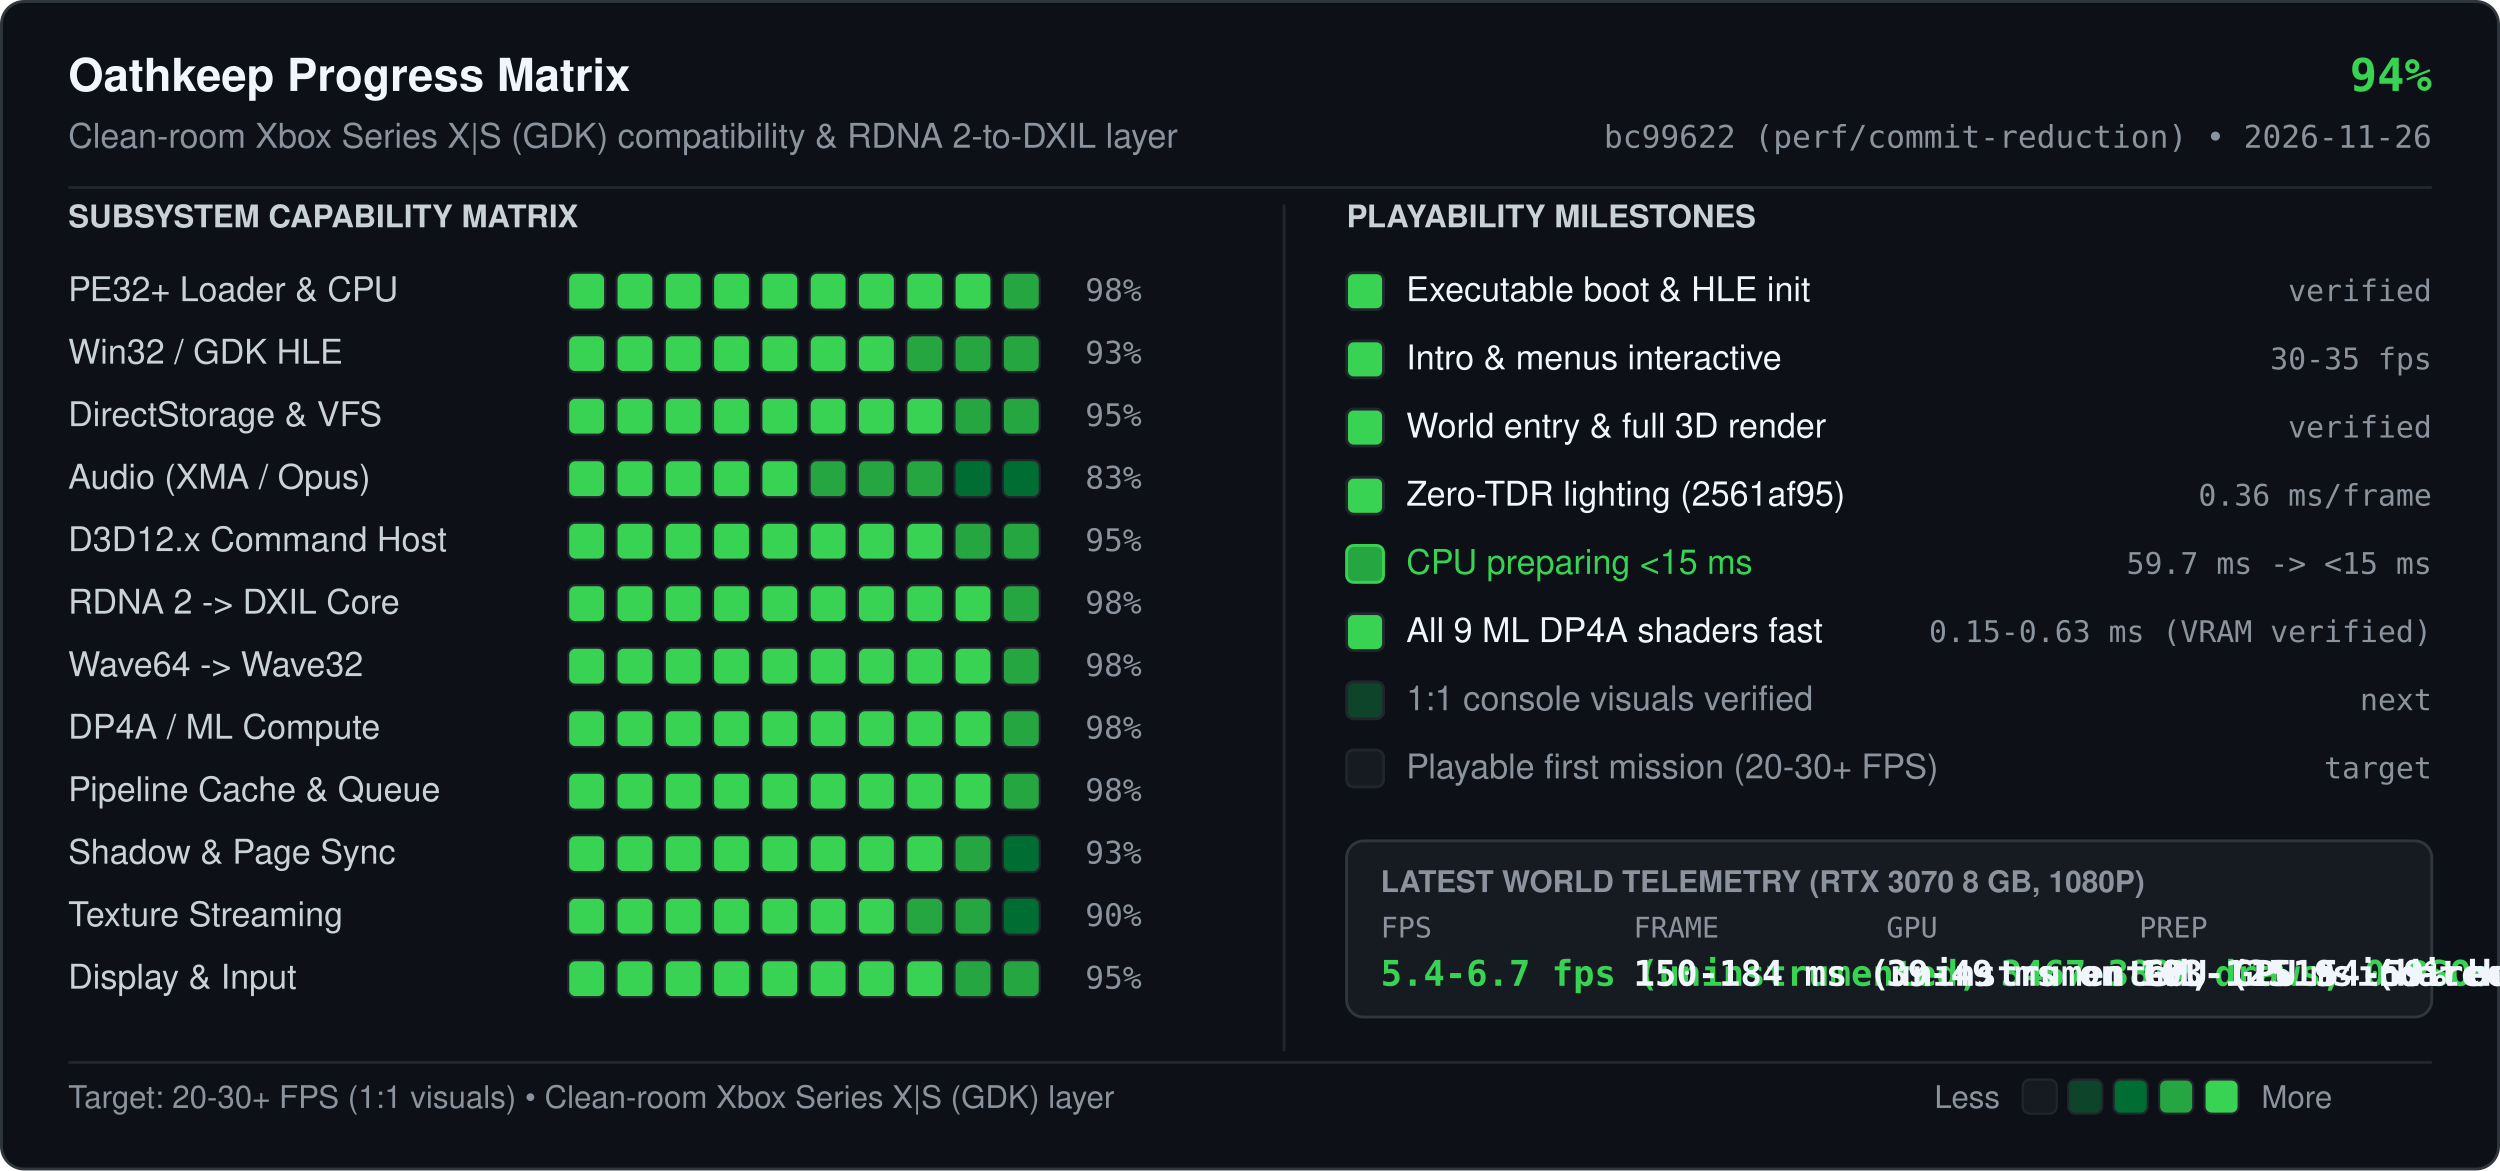
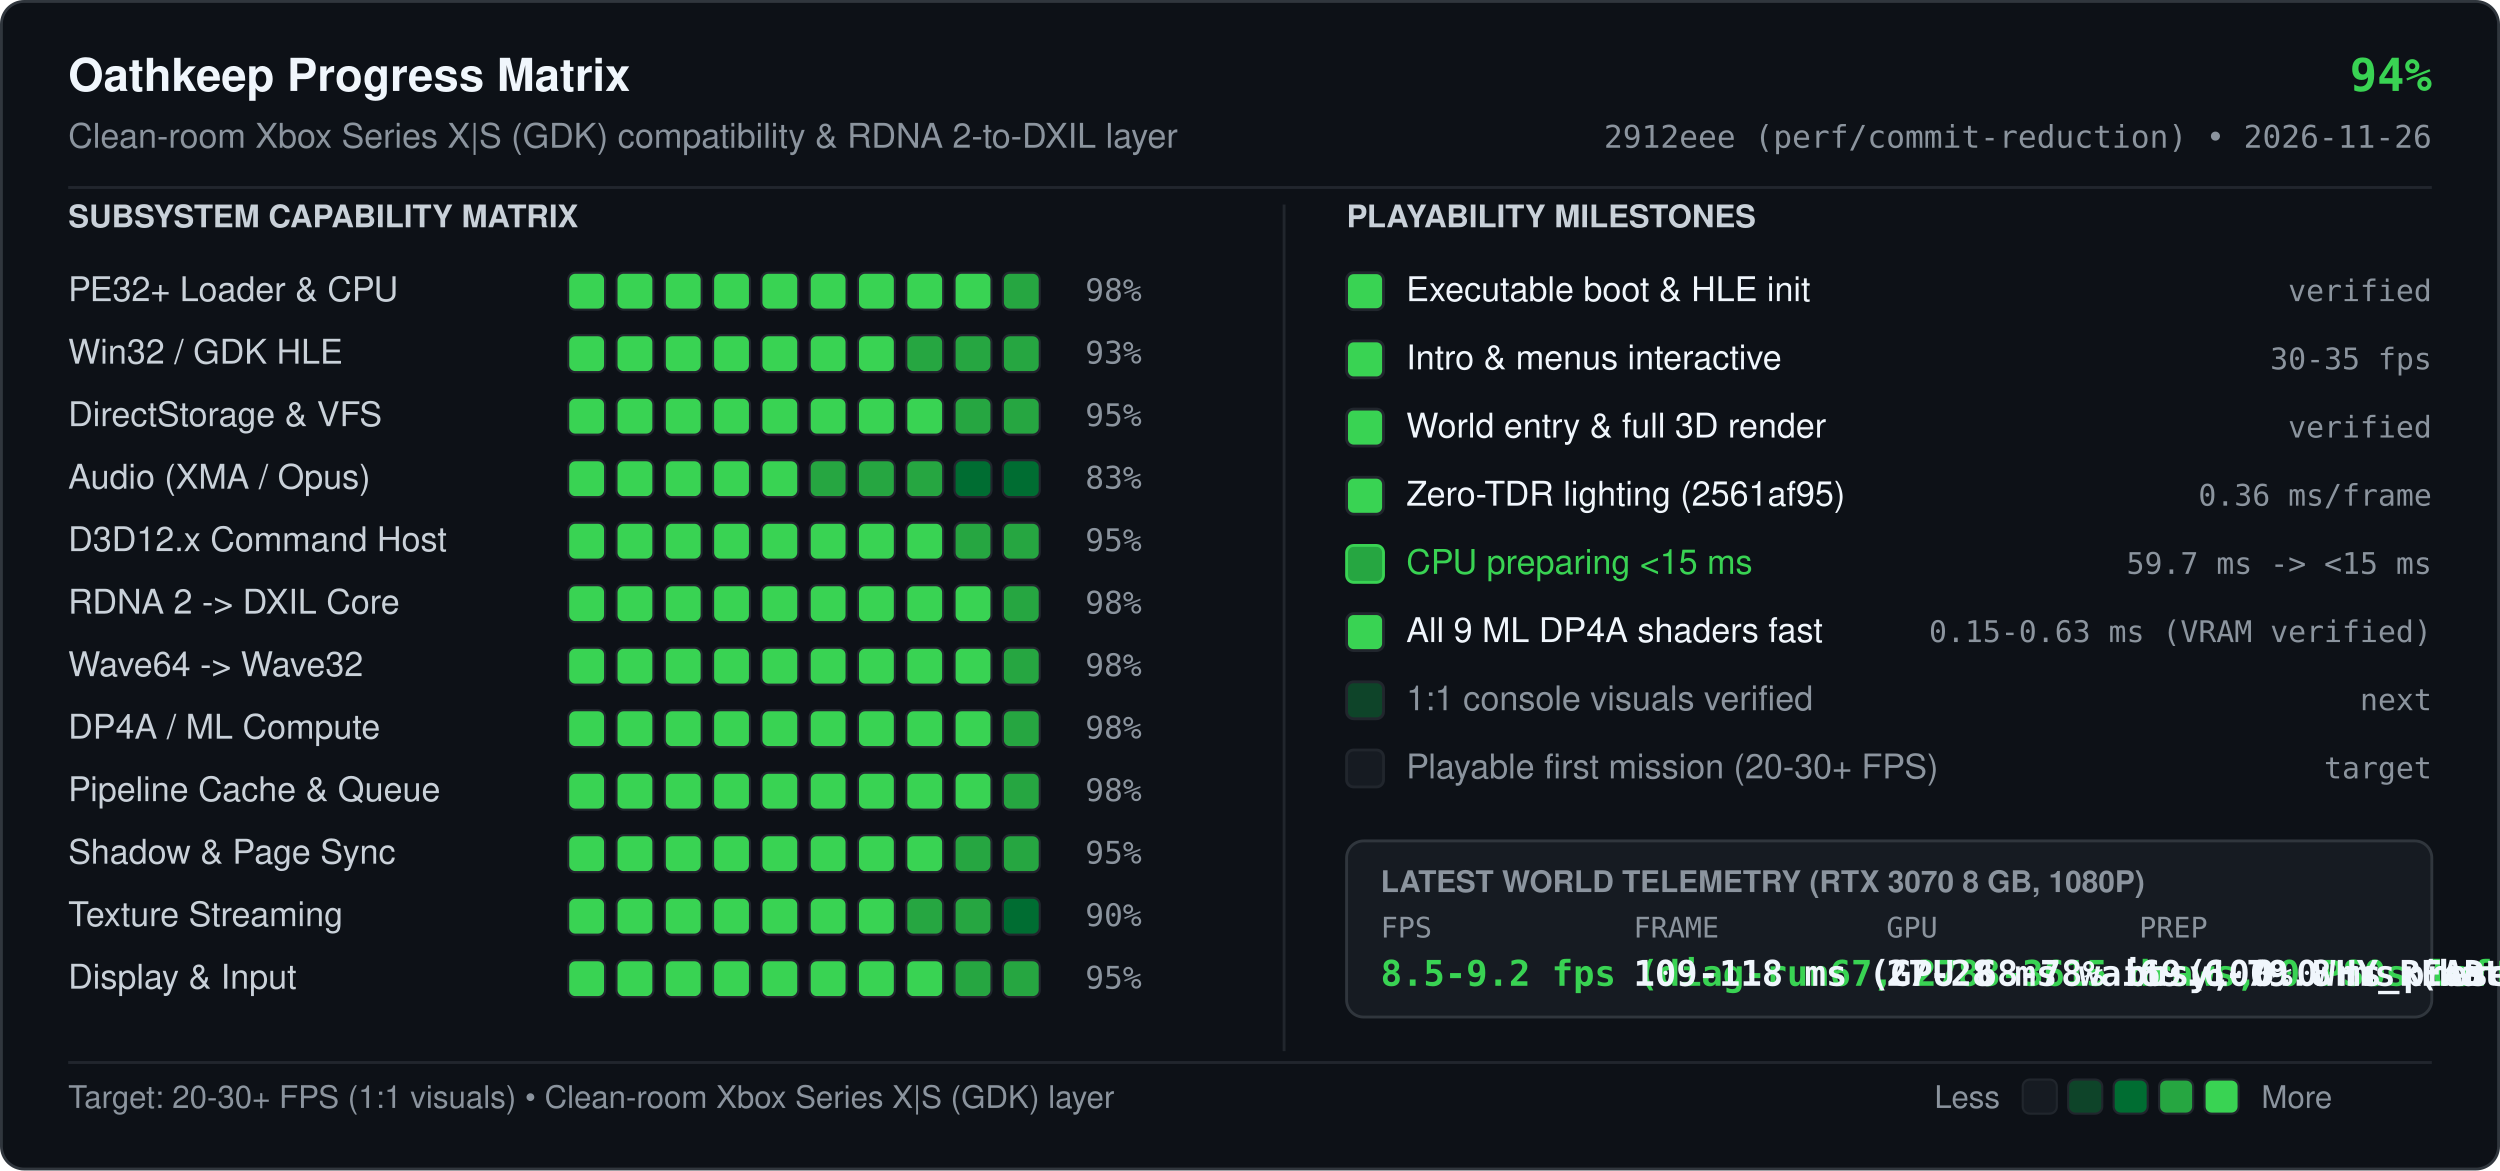
<svg xmlns="http://www.w3.org/2000/svg" width="880" height="412" viewBox="0 0 880 412" role="img" aria-label="Oathkeep Compatibility and Performance Progress">
  <defs>
    <style>text { font-family: -apple-system, BlinkMacSystemFont, 'Segoe UI', Helvetica, Arial, sans-serif; } .mono { font-family: ui-monospace, SFMono-Regular, Menlo, Consolas, monospace; }</style>
  </defs>
  <rect x="0.5" y="0.5" width="879" height="411" rx="8" fill="#0d1117" stroke="#30363d" />
  <text x="24" y="32" fill="#f0f6fc" font-size="16" font-weight="600">Oathkeep Progress Matrix</text>
  <text x="24" y="52" fill="#8b949e" font-size="12">Clean-room Xbox Series X|S (GDK) compatibility &amp; RDNA 2-to-DXIL layer</text>
  <text x="856" y="32" text-anchor="end" fill="#39d353" font-size="16" font-weight="700" class="mono">94%</text>
-   <text x="856" y="52" text-anchor="end" fill="#8b949e" font-size="11" class="mono">bc99622 (perf/commit-reduction) • 2026-11-26</text>
+   <text x="856" y="52" text-anchor="end" fill="#8b949e" font-size="11" class="mono">2912eee (perf/commit-reduction) • 2026-11-26</text>
  <line x1="24" y1="66" x2="856" y2="66" stroke="#21262d" />
  <text x="24" y="80" fill="#c9d1d9" font-size="11" font-weight="600">SUBSYSTEM CAPABILITY MATRIX</text>
  <text x="24" y="106" fill="#c9d1d9" font-size="12">PE32+ Loader &amp; CPU</text>
  <rect x="200" y="96" width="13" height="13" rx="2.5" fill="#39d353" stroke="#21262d" stroke-width="0.75" />
  <rect x="217" y="96" width="13" height="13" rx="2.5" fill="#39d353" stroke="#21262d" stroke-width="0.75" />
  <rect x="234" y="96" width="13" height="13" rx="2.5" fill="#39d353" stroke="#21262d" stroke-width="0.75" />
  <rect x="251" y="96" width="13" height="13" rx="2.5" fill="#39d353" stroke="#21262d" stroke-width="0.75" />
  <rect x="268" y="96" width="13" height="13" rx="2.5" fill="#39d353" stroke="#21262d" stroke-width="0.75" />
  <rect x="285" y="96" width="13" height="13" rx="2.5" fill="#39d353" stroke="#21262d" stroke-width="0.75" />
  <rect x="302" y="96" width="13" height="13" rx="2.5" fill="#39d353" stroke="#21262d" stroke-width="0.75" />
  <rect x="319" y="96" width="13" height="13" rx="2.5" fill="#39d353" stroke="#21262d" stroke-width="0.75" />
  <rect x="336" y="96" width="13" height="13" rx="2.5" fill="#39d353" stroke="#21262d" stroke-width="0.75" />
  <rect x="353" y="96" width="13" height="13" rx="2.5" fill="#26a641" stroke="#21262d" stroke-width="0.75" />
  <text x="382" y="106" fill="#8b949e" font-size="11" class="mono"> 98%</text>
  <text x="24" y="128" fill="#c9d1d9" font-size="12">Win32 / GDK HLE</text>
  <rect x="200" y="118" width="13" height="13" rx="2.5" fill="#39d353" stroke="#21262d" stroke-width="0.75" />
  <rect x="217" y="118" width="13" height="13" rx="2.5" fill="#39d353" stroke="#21262d" stroke-width="0.75" />
  <rect x="234" y="118" width="13" height="13" rx="2.5" fill="#39d353" stroke="#21262d" stroke-width="0.75" />
  <rect x="251" y="118" width="13" height="13" rx="2.5" fill="#39d353" stroke="#21262d" stroke-width="0.75" />
  <rect x="268" y="118" width="13" height="13" rx="2.5" fill="#39d353" stroke="#21262d" stroke-width="0.75" />
  <rect x="285" y="118" width="13" height="13" rx="2.5" fill="#39d353" stroke="#21262d" stroke-width="0.75" />
  <rect x="302" y="118" width="13" height="13" rx="2.5" fill="#39d353" stroke="#21262d" stroke-width="0.75" />
  <rect x="319" y="118" width="13" height="13" rx="2.5" fill="#26a641" stroke="#21262d" stroke-width="0.75" />
  <rect x="336" y="118" width="13" height="13" rx="2.5" fill="#26a641" stroke="#21262d" stroke-width="0.75" />
  <rect x="353" y="118" width="13" height="13" rx="2.5" fill="#26a641" stroke="#21262d" stroke-width="0.75" />
  <text x="382" y="128" fill="#8b949e" font-size="11" class="mono"> 93%</text>
  <text x="24" y="150" fill="#c9d1d9" font-size="12">DirectStorage &amp; VFS</text>
  <rect x="200" y="140" width="13" height="13" rx="2.5" fill="#39d353" stroke="#21262d" stroke-width="0.75" />
  <rect x="217" y="140" width="13" height="13" rx="2.5" fill="#39d353" stroke="#21262d" stroke-width="0.75" />
  <rect x="234" y="140" width="13" height="13" rx="2.5" fill="#39d353" stroke="#21262d" stroke-width="0.75" />
  <rect x="251" y="140" width="13" height="13" rx="2.5" fill="#39d353" stroke="#21262d" stroke-width="0.75" />
  <rect x="268" y="140" width="13" height="13" rx="2.5" fill="#39d353" stroke="#21262d" stroke-width="0.75" />
  <rect x="285" y="140" width="13" height="13" rx="2.5" fill="#39d353" stroke="#21262d" stroke-width="0.75" />
  <rect x="302" y="140" width="13" height="13" rx="2.5" fill="#39d353" stroke="#21262d" stroke-width="0.75" />
  <rect x="319" y="140" width="13" height="13" rx="2.5" fill="#39d353" stroke="#21262d" stroke-width="0.75" />
  <rect x="336" y="140" width="13" height="13" rx="2.5" fill="#26a641" stroke="#21262d" stroke-width="0.75" />
  <rect x="353" y="140" width="13" height="13" rx="2.5" fill="#26a641" stroke="#21262d" stroke-width="0.75" />
  <text x="382" y="150" fill="#8b949e" font-size="11" class="mono"> 95%</text>
  <text x="24" y="172" fill="#c9d1d9" font-size="12">Audio (XMA / Opus)</text>
  <rect x="200" y="162" width="13" height="13" rx="2.5" fill="#39d353" stroke="#21262d" stroke-width="0.75" />
  <rect x="217" y="162" width="13" height="13" rx="2.5" fill="#39d353" stroke="#21262d" stroke-width="0.75" />
  <rect x="234" y="162" width="13" height="13" rx="2.5" fill="#39d353" stroke="#21262d" stroke-width="0.75" />
  <rect x="251" y="162" width="13" height="13" rx="2.5" fill="#39d353" stroke="#21262d" stroke-width="0.75" />
  <rect x="268" y="162" width="13" height="13" rx="2.5" fill="#39d353" stroke="#21262d" stroke-width="0.75" />
  <rect x="285" y="162" width="13" height="13" rx="2.5" fill="#26a641" stroke="#21262d" stroke-width="0.75" />
  <rect x="302" y="162" width="13" height="13" rx="2.5" fill="#26a641" stroke="#21262d" stroke-width="0.75" />
  <rect x="319" y="162" width="13" height="13" rx="2.5" fill="#26a641" stroke="#21262d" stroke-width="0.75" />
  <rect x="336" y="162" width="13" height="13" rx="2.5" fill="#006d32" stroke="#21262d" stroke-width="0.75" />
  <rect x="353" y="162" width="13" height="13" rx="2.5" fill="#006d32" stroke="#21262d" stroke-width="0.75" />
  <text x="382" y="172" fill="#8b949e" font-size="11" class="mono"> 83%</text>
  <text x="24" y="194" fill="#c9d1d9" font-size="12">D3D12.x Command Host</text>
  <rect x="200" y="184" width="13" height="13" rx="2.5" fill="#39d353" stroke="#21262d" stroke-width="0.75" />
  <rect x="217" y="184" width="13" height="13" rx="2.5" fill="#39d353" stroke="#21262d" stroke-width="0.75" />
  <rect x="234" y="184" width="13" height="13" rx="2.5" fill="#39d353" stroke="#21262d" stroke-width="0.75" />
  <rect x="251" y="184" width="13" height="13" rx="2.5" fill="#39d353" stroke="#21262d" stroke-width="0.75" />
  <rect x="268" y="184" width="13" height="13" rx="2.5" fill="#39d353" stroke="#21262d" stroke-width="0.75" />
  <rect x="285" y="184" width="13" height="13" rx="2.5" fill="#39d353" stroke="#21262d" stroke-width="0.75" />
  <rect x="302" y="184" width="13" height="13" rx="2.5" fill="#39d353" stroke="#21262d" stroke-width="0.75" />
  <rect x="319" y="184" width="13" height="13" rx="2.5" fill="#39d353" stroke="#21262d" stroke-width="0.75" />
  <rect x="336" y="184" width="13" height="13" rx="2.5" fill="#26a641" stroke="#21262d" stroke-width="0.75" />
  <rect x="353" y="184" width="13" height="13" rx="2.5" fill="#26a641" stroke="#21262d" stroke-width="0.75" />
  <text x="382" y="194" fill="#8b949e" font-size="11" class="mono"> 95%</text>
  <text x="24" y="216" fill="#c9d1d9" font-size="12">RDNA 2 -&gt; DXIL Core</text>
  <rect x="200" y="206" width="13" height="13" rx="2.5" fill="#39d353" stroke="#21262d" stroke-width="0.75" />
  <rect x="217" y="206" width="13" height="13" rx="2.5" fill="#39d353" stroke="#21262d" stroke-width="0.75" />
  <rect x="234" y="206" width="13" height="13" rx="2.5" fill="#39d353" stroke="#21262d" stroke-width="0.75" />
  <rect x="251" y="206" width="13" height="13" rx="2.5" fill="#39d353" stroke="#21262d" stroke-width="0.75" />
  <rect x="268" y="206" width="13" height="13" rx="2.5" fill="#39d353" stroke="#21262d" stroke-width="0.75" />
  <rect x="285" y="206" width="13" height="13" rx="2.5" fill="#39d353" stroke="#21262d" stroke-width="0.75" />
  <rect x="302" y="206" width="13" height="13" rx="2.5" fill="#39d353" stroke="#21262d" stroke-width="0.75" />
  <rect x="319" y="206" width="13" height="13" rx="2.5" fill="#39d353" stroke="#21262d" stroke-width="0.75" />
  <rect x="336" y="206" width="13" height="13" rx="2.5" fill="#39d353" stroke="#21262d" stroke-width="0.75" />
  <rect x="353" y="206" width="13" height="13" rx="2.5" fill="#26a641" stroke="#21262d" stroke-width="0.75" />
  <text x="382" y="216" fill="#8b949e" font-size="11" class="mono"> 98%</text>
  <text x="24" y="238" fill="#c9d1d9" font-size="12">Wave64 -&gt; Wave32</text>
  <rect x="200" y="228" width="13" height="13" rx="2.5" fill="#39d353" stroke="#21262d" stroke-width="0.75" />
  <rect x="217" y="228" width="13" height="13" rx="2.5" fill="#39d353" stroke="#21262d" stroke-width="0.75" />
  <rect x="234" y="228" width="13" height="13" rx="2.5" fill="#39d353" stroke="#21262d" stroke-width="0.75" />
  <rect x="251" y="228" width="13" height="13" rx="2.5" fill="#39d353" stroke="#21262d" stroke-width="0.75" />
  <rect x="268" y="228" width="13" height="13" rx="2.5" fill="#39d353" stroke="#21262d" stroke-width="0.75" />
  <rect x="285" y="228" width="13" height="13" rx="2.5" fill="#39d353" stroke="#21262d" stroke-width="0.75" />
  <rect x="302" y="228" width="13" height="13" rx="2.5" fill="#39d353" stroke="#21262d" stroke-width="0.75" />
  <rect x="319" y="228" width="13" height="13" rx="2.5" fill="#39d353" stroke="#21262d" stroke-width="0.75" />
  <rect x="336" y="228" width="13" height="13" rx="2.5" fill="#39d353" stroke="#21262d" stroke-width="0.75" />
  <rect x="353" y="228" width="13" height="13" rx="2.5" fill="#26a641" stroke="#21262d" stroke-width="0.75" />
  <text x="382" y="238" fill="#8b949e" font-size="11" class="mono"> 98%</text>
  <text x="24" y="260" fill="#c9d1d9" font-size="12">DP4A / ML Compute</text>
  <rect x="200" y="250" width="13" height="13" rx="2.5" fill="#39d353" stroke="#21262d" stroke-width="0.75" />
  <rect x="217" y="250" width="13" height="13" rx="2.5" fill="#39d353" stroke="#21262d" stroke-width="0.75" />
  <rect x="234" y="250" width="13" height="13" rx="2.5" fill="#39d353" stroke="#21262d" stroke-width="0.75" />
  <rect x="251" y="250" width="13" height="13" rx="2.5" fill="#39d353" stroke="#21262d" stroke-width="0.75" />
  <rect x="268" y="250" width="13" height="13" rx="2.5" fill="#39d353" stroke="#21262d" stroke-width="0.75" />
  <rect x="285" y="250" width="13" height="13" rx="2.5" fill="#39d353" stroke="#21262d" stroke-width="0.75" />
  <rect x="302" y="250" width="13" height="13" rx="2.5" fill="#39d353" stroke="#21262d" stroke-width="0.75" />
  <rect x="319" y="250" width="13" height="13" rx="2.5" fill="#39d353" stroke="#21262d" stroke-width="0.75" />
  <rect x="336" y="250" width="13" height="13" rx="2.5" fill="#39d353" stroke="#21262d" stroke-width="0.75" />
  <rect x="353" y="250" width="13" height="13" rx="2.5" fill="#26a641" stroke="#21262d" stroke-width="0.75" />
  <text x="382" y="260" fill="#8b949e" font-size="11" class="mono"> 98%</text>
  <text x="24" y="282" fill="#c9d1d9" font-size="12">Pipeline Cache &amp; Queue</text>
  <rect x="200" y="272" width="13" height="13" rx="2.5" fill="#39d353" stroke="#21262d" stroke-width="0.75" />
  <rect x="217" y="272" width="13" height="13" rx="2.5" fill="#39d353" stroke="#21262d" stroke-width="0.75" />
  <rect x="234" y="272" width="13" height="13" rx="2.5" fill="#39d353" stroke="#21262d" stroke-width="0.75" />
  <rect x="251" y="272" width="13" height="13" rx="2.5" fill="#39d353" stroke="#21262d" stroke-width="0.75" />
  <rect x="268" y="272" width="13" height="13" rx="2.5" fill="#39d353" stroke="#21262d" stroke-width="0.75" />
  <rect x="285" y="272" width="13" height="13" rx="2.5" fill="#39d353" stroke="#21262d" stroke-width="0.75" />
  <rect x="302" y="272" width="13" height="13" rx="2.5" fill="#39d353" stroke="#21262d" stroke-width="0.75" />
  <rect x="319" y="272" width="13" height="13" rx="2.5" fill="#39d353" stroke="#21262d" stroke-width="0.75" />
  <rect x="336" y="272" width="13" height="13" rx="2.5" fill="#39d353" stroke="#21262d" stroke-width="0.75" />
  <rect x="353" y="272" width="13" height="13" rx="2.5" fill="#26a641" stroke="#21262d" stroke-width="0.75" />
  <text x="382" y="282" fill="#8b949e" font-size="11" class="mono"> 98%</text>
  <text x="24" y="304" fill="#c9d1d9" font-size="12">Shadow &amp; Page Sync</text>
  <rect x="200" y="294" width="13" height="13" rx="2.5" fill="#39d353" stroke="#21262d" stroke-width="0.75" />
  <rect x="217" y="294" width="13" height="13" rx="2.5" fill="#39d353" stroke="#21262d" stroke-width="0.75" />
  <rect x="234" y="294" width="13" height="13" rx="2.5" fill="#39d353" stroke="#21262d" stroke-width="0.75" />
  <rect x="251" y="294" width="13" height="13" rx="2.5" fill="#39d353" stroke="#21262d" stroke-width="0.75" />
  <rect x="268" y="294" width="13" height="13" rx="2.5" fill="#39d353" stroke="#21262d" stroke-width="0.75" />
  <rect x="285" y="294" width="13" height="13" rx="2.5" fill="#39d353" stroke="#21262d" stroke-width="0.75" />
  <rect x="302" y="294" width="13" height="13" rx="2.5" fill="#39d353" stroke="#21262d" stroke-width="0.75" />
  <rect x="319" y="294" width="13" height="13" rx="2.5" fill="#39d353" stroke="#21262d" stroke-width="0.75" />
  <rect x="336" y="294" width="13" height="13" rx="2.5" fill="#26a641" stroke="#21262d" stroke-width="0.75" />
-   <rect x="353" y="294" width="13" height="13" rx="2.5" fill="#006d32" stroke="#21262d" stroke-width="0.75" />
-   <text x="382" y="304" fill="#8b949e" font-size="11" class="mono"> 93%</text>
+   <rect x="353" y="294" width="13" height="13" rx="2.5" fill="#26a641" stroke="#21262d" stroke-width="0.75" />
+   <text x="382" y="304" fill="#8b949e" font-size="11" class="mono"> 95%</text>
  <text x="24" y="326" fill="#c9d1d9" font-size="12">Texture Streaming</text>
  <rect x="200" y="316" width="13" height="13" rx="2.5" fill="#39d353" stroke="#21262d" stroke-width="0.75" />
  <rect x="217" y="316" width="13" height="13" rx="2.5" fill="#39d353" stroke="#21262d" stroke-width="0.75" />
  <rect x="234" y="316" width="13" height="13" rx="2.5" fill="#39d353" stroke="#21262d" stroke-width="0.75" />
  <rect x="251" y="316" width="13" height="13" rx="2.5" fill="#39d353" stroke="#21262d" stroke-width="0.75" />
  <rect x="268" y="316" width="13" height="13" rx="2.5" fill="#39d353" stroke="#21262d" stroke-width="0.75" />
  <rect x="285" y="316" width="13" height="13" rx="2.5" fill="#39d353" stroke="#21262d" stroke-width="0.75" />
  <rect x="302" y="316" width="13" height="13" rx="2.5" fill="#39d353" stroke="#21262d" stroke-width="0.75" />
  <rect x="319" y="316" width="13" height="13" rx="2.5" fill="#26a641" stroke="#21262d" stroke-width="0.75" />
  <rect x="336" y="316" width="13" height="13" rx="2.5" fill="#26a641" stroke="#21262d" stroke-width="0.75" />
  <rect x="353" y="316" width="13" height="13" rx="2.5" fill="#006d32" stroke="#21262d" stroke-width="0.75" />
  <text x="382" y="326" fill="#8b949e" font-size="11" class="mono"> 90%</text>
  <text x="24" y="348" fill="#c9d1d9" font-size="12">Display &amp; Input</text>
  <rect x="200" y="338" width="13" height="13" rx="2.5" fill="#39d353" stroke="#21262d" stroke-width="0.75" />
  <rect x="217" y="338" width="13" height="13" rx="2.5" fill="#39d353" stroke="#21262d" stroke-width="0.75" />
  <rect x="234" y="338" width="13" height="13" rx="2.5" fill="#39d353" stroke="#21262d" stroke-width="0.75" />
  <rect x="251" y="338" width="13" height="13" rx="2.5" fill="#39d353" stroke="#21262d" stroke-width="0.75" />
  <rect x="268" y="338" width="13" height="13" rx="2.5" fill="#39d353" stroke="#21262d" stroke-width="0.75" />
  <rect x="285" y="338" width="13" height="13" rx="2.5" fill="#39d353" stroke="#21262d" stroke-width="0.75" />
  <rect x="302" y="338" width="13" height="13" rx="2.5" fill="#39d353" stroke="#21262d" stroke-width="0.75" />
  <rect x="319" y="338" width="13" height="13" rx="2.5" fill="#39d353" stroke="#21262d" stroke-width="0.75" />
  <rect x="336" y="338" width="13" height="13" rx="2.5" fill="#26a641" stroke="#21262d" stroke-width="0.75" />
  <rect x="353" y="338" width="13" height="13" rx="2.5" fill="#26a641" stroke="#21262d" stroke-width="0.75" />
  <text x="382" y="348" fill="#8b949e" font-size="11" class="mono"> 95%</text>
  <line x1="452" y1="72" x2="452" y2="370" stroke="#21262d" />
  <text x="474" y="80" fill="#c9d1d9" font-size="11" font-weight="600">PLAYABILITY MILESTONES</text>
  <rect x="474" y="96" width="13" height="13" rx="2.5" fill="#39d353" stroke="#21262d" stroke-width="1" />
  <text x="495" y="106" fill="#f0f6fc" font-size="12" font-weight="500">Executable boot &amp; HLE init</text>
  <text x="856" y="106" text-anchor="end" fill="#8b949e" font-size="10.5" class="mono">verified</text>
  <rect x="474" y="120" width="13" height="13" rx="2.5" fill="#39d353" stroke="#21262d" stroke-width="1" />
  <text x="495" y="130" fill="#f0f6fc" font-size="12" font-weight="500">Intro &amp; menus interactive</text>
  <text x="856" y="130" text-anchor="end" fill="#8b949e" font-size="10.5" class="mono">30-35 fps</text>
  <rect x="474" y="144" width="13" height="13" rx="2.5" fill="#39d353" stroke="#21262d" stroke-width="1" />
  <text x="495" y="154" fill="#f0f6fc" font-size="12" font-weight="500">World entry &amp; full 3D render</text>
  <text x="856" y="154" text-anchor="end" fill="#8b949e" font-size="10.5" class="mono">verified</text>
  <rect x="474" y="168" width="13" height="13" rx="2.5" fill="#39d353" stroke="#21262d" stroke-width="1" />
  <text x="495" y="178" fill="#f0f6fc" font-size="12" font-weight="500">Zero-TDR lighting (2561af95)</text>
  <text x="856" y="178" text-anchor="end" fill="#8b949e" font-size="10.5" class="mono">0.36 ms/frame</text>
  <rect x="474" y="192" width="13" height="13" rx="2.5" fill="#26a641" stroke="#39d353" stroke-width="1" />
  <text x="495" y="202" fill="#39d353" font-size="12" font-weight="500">CPU preparing &lt;15 ms</text>
  <text x="856" y="202" text-anchor="end" fill="#8b949e" font-size="10.5" class="mono">59.7 ms -&gt; &lt;15 ms</text>
  <rect x="474" y="216" width="13" height="13" rx="2.5" fill="#39d353" stroke="#21262d" stroke-width="1" />
  <text x="495" y="226" fill="#f0f6fc" font-size="12" font-weight="500">All 9 ML DP4A shaders fast</text>
  <text x="856" y="226" text-anchor="end" fill="#8b949e" font-size="10.5" class="mono">0.15-0.63 ms (VRAM verified)</text>
  <rect x="474" y="240" width="13" height="13" rx="2.5" fill="#0e4429" stroke="#21262d" stroke-width="1" />
  <text x="495" y="250" fill="#8b949e" font-size="12" font-weight="500">1:1 console visuals verified</text>
  <text x="856" y="250" text-anchor="end" fill="#8b949e" font-size="10.5" class="mono">next</text>
  <rect x="474" y="264" width="13" height="13" rx="2.5" fill="#161b22" stroke="#21262d" stroke-width="1" />
  <text x="495" y="274" fill="#8b949e" font-size="12" font-weight="500">Playable first mission (20-30+ FPS)</text>
  <text x="856" y="274" text-anchor="end" fill="#8b949e" font-size="10.5" class="mono">target</text>
  <rect x="474" y="296" width="382" height="62" rx="6" fill="#161b22" stroke="#30363d" />
  <text x="486" y="314" fill="#8b949e" font-size="10.5" font-weight="600">LATEST WORLD TELEMETRY (RTX 3070 8 GB, 1080P)</text>
  <text x="486" y="330" fill="#8b949e" font-size="10" class="mono">FPS</text>
-   <text x="486" y="347" fill="#39d353" font-size="12.5" font-weight="600" class="mono">5.4-6.7 fps (uninstrumented, 3467-3832 draws, 0 PSOs left)</text>
+   <text x="486" y="347" fill="#39d353" font-size="12.5" font-weight="600" class="mono">8.5-9.2 fps (diag-run67, 2783-3615 draws, 0 PSOs left)</text>
  <text x="575" y="330" fill="#8b949e" font-size="10" class="mono">FRAME</text>
-   <text x="575" y="347" fill="#f0f6fc" font-size="12.5" font-weight="600" class="mono">150-184 ms (uninstrumented, GPU 54-59% busy)</text>
+   <text x="575" y="347" fill="#f0f6fc" font-size="12.5" font-weight="600" class="mono">109-118 ms (GPU 68-78% busy, 0.0 ms present stall)</text>
  <text x="664" y="330" fill="#8b949e" font-size="10" class="mono">GPU</text>
-   <text x="664" y="347" fill="#f0f6fc" font-size="12.5" font-weight="600" class="mono">39-49 ms on GPU (1519 indirect clamps / 3038 UAV barriers)</text>
+   <text x="664" y="347" fill="#f0f6fc" font-size="12.5" font-weight="600" class="mono">27-28 ms wait (100% WHY_READ upload-fill relay stall; 842 barrier groups, 448 indirect clamps)</text>
  <text x="753" y="330" fill="#8b949e" font-size="10" class="mono">PREP</text>
-   <text x="753" y="347" fill="#f0f6fc" font-size="12.5" font-weight="600" class="mono">103-125 ms (batch_flush 71.7 ms, guards 55.9 ms, run_deferred 10.4 ms)</text>
+   <text x="753" y="347" fill="#f0f6fc" font-size="12.5" font-weight="600" class="mono">69.6-79.8 ms (batch_flush 37.3 ms, GetWriteWatch 31.5 ms, shadow moves 49.1 ms, heap buffers 5.3 ms)</text>
  <line x1="24" y1="374" x2="856" y2="374" stroke="#21262d" />
  <text x="24" y="390" fill="#8b949e" font-size="11">Target: 20-30+ FPS (1:1 visuals) • Clean-room Xbox Series X|S (GDK) layer</text>
  <text x="704" y="390" text-anchor="end" fill="#8b949e" font-size="11">Less</text>
  <rect x="712" y="380" width="12" height="12" rx="2.5" fill="#161b22" stroke="#21262d" stroke-width="0.75" />
  <rect x="728" y="380" width="12" height="12" rx="2.5" fill="#0e4429" stroke="#21262d" stroke-width="0.75" />
  <rect x="744" y="380" width="12" height="12" rx="2.5" fill="#006d32" stroke="#21262d" stroke-width="0.75" />
  <rect x="760" y="380" width="12" height="12" rx="2.5" fill="#26a641" stroke="#21262d" stroke-width="0.75" />
  <rect x="776" y="380" width="12" height="12" rx="2.5" fill="#39d353" stroke="#21262d" stroke-width="0.75" />
  <text x="796" y="390" fill="#8b949e" font-size="11">More</text>
</svg>
